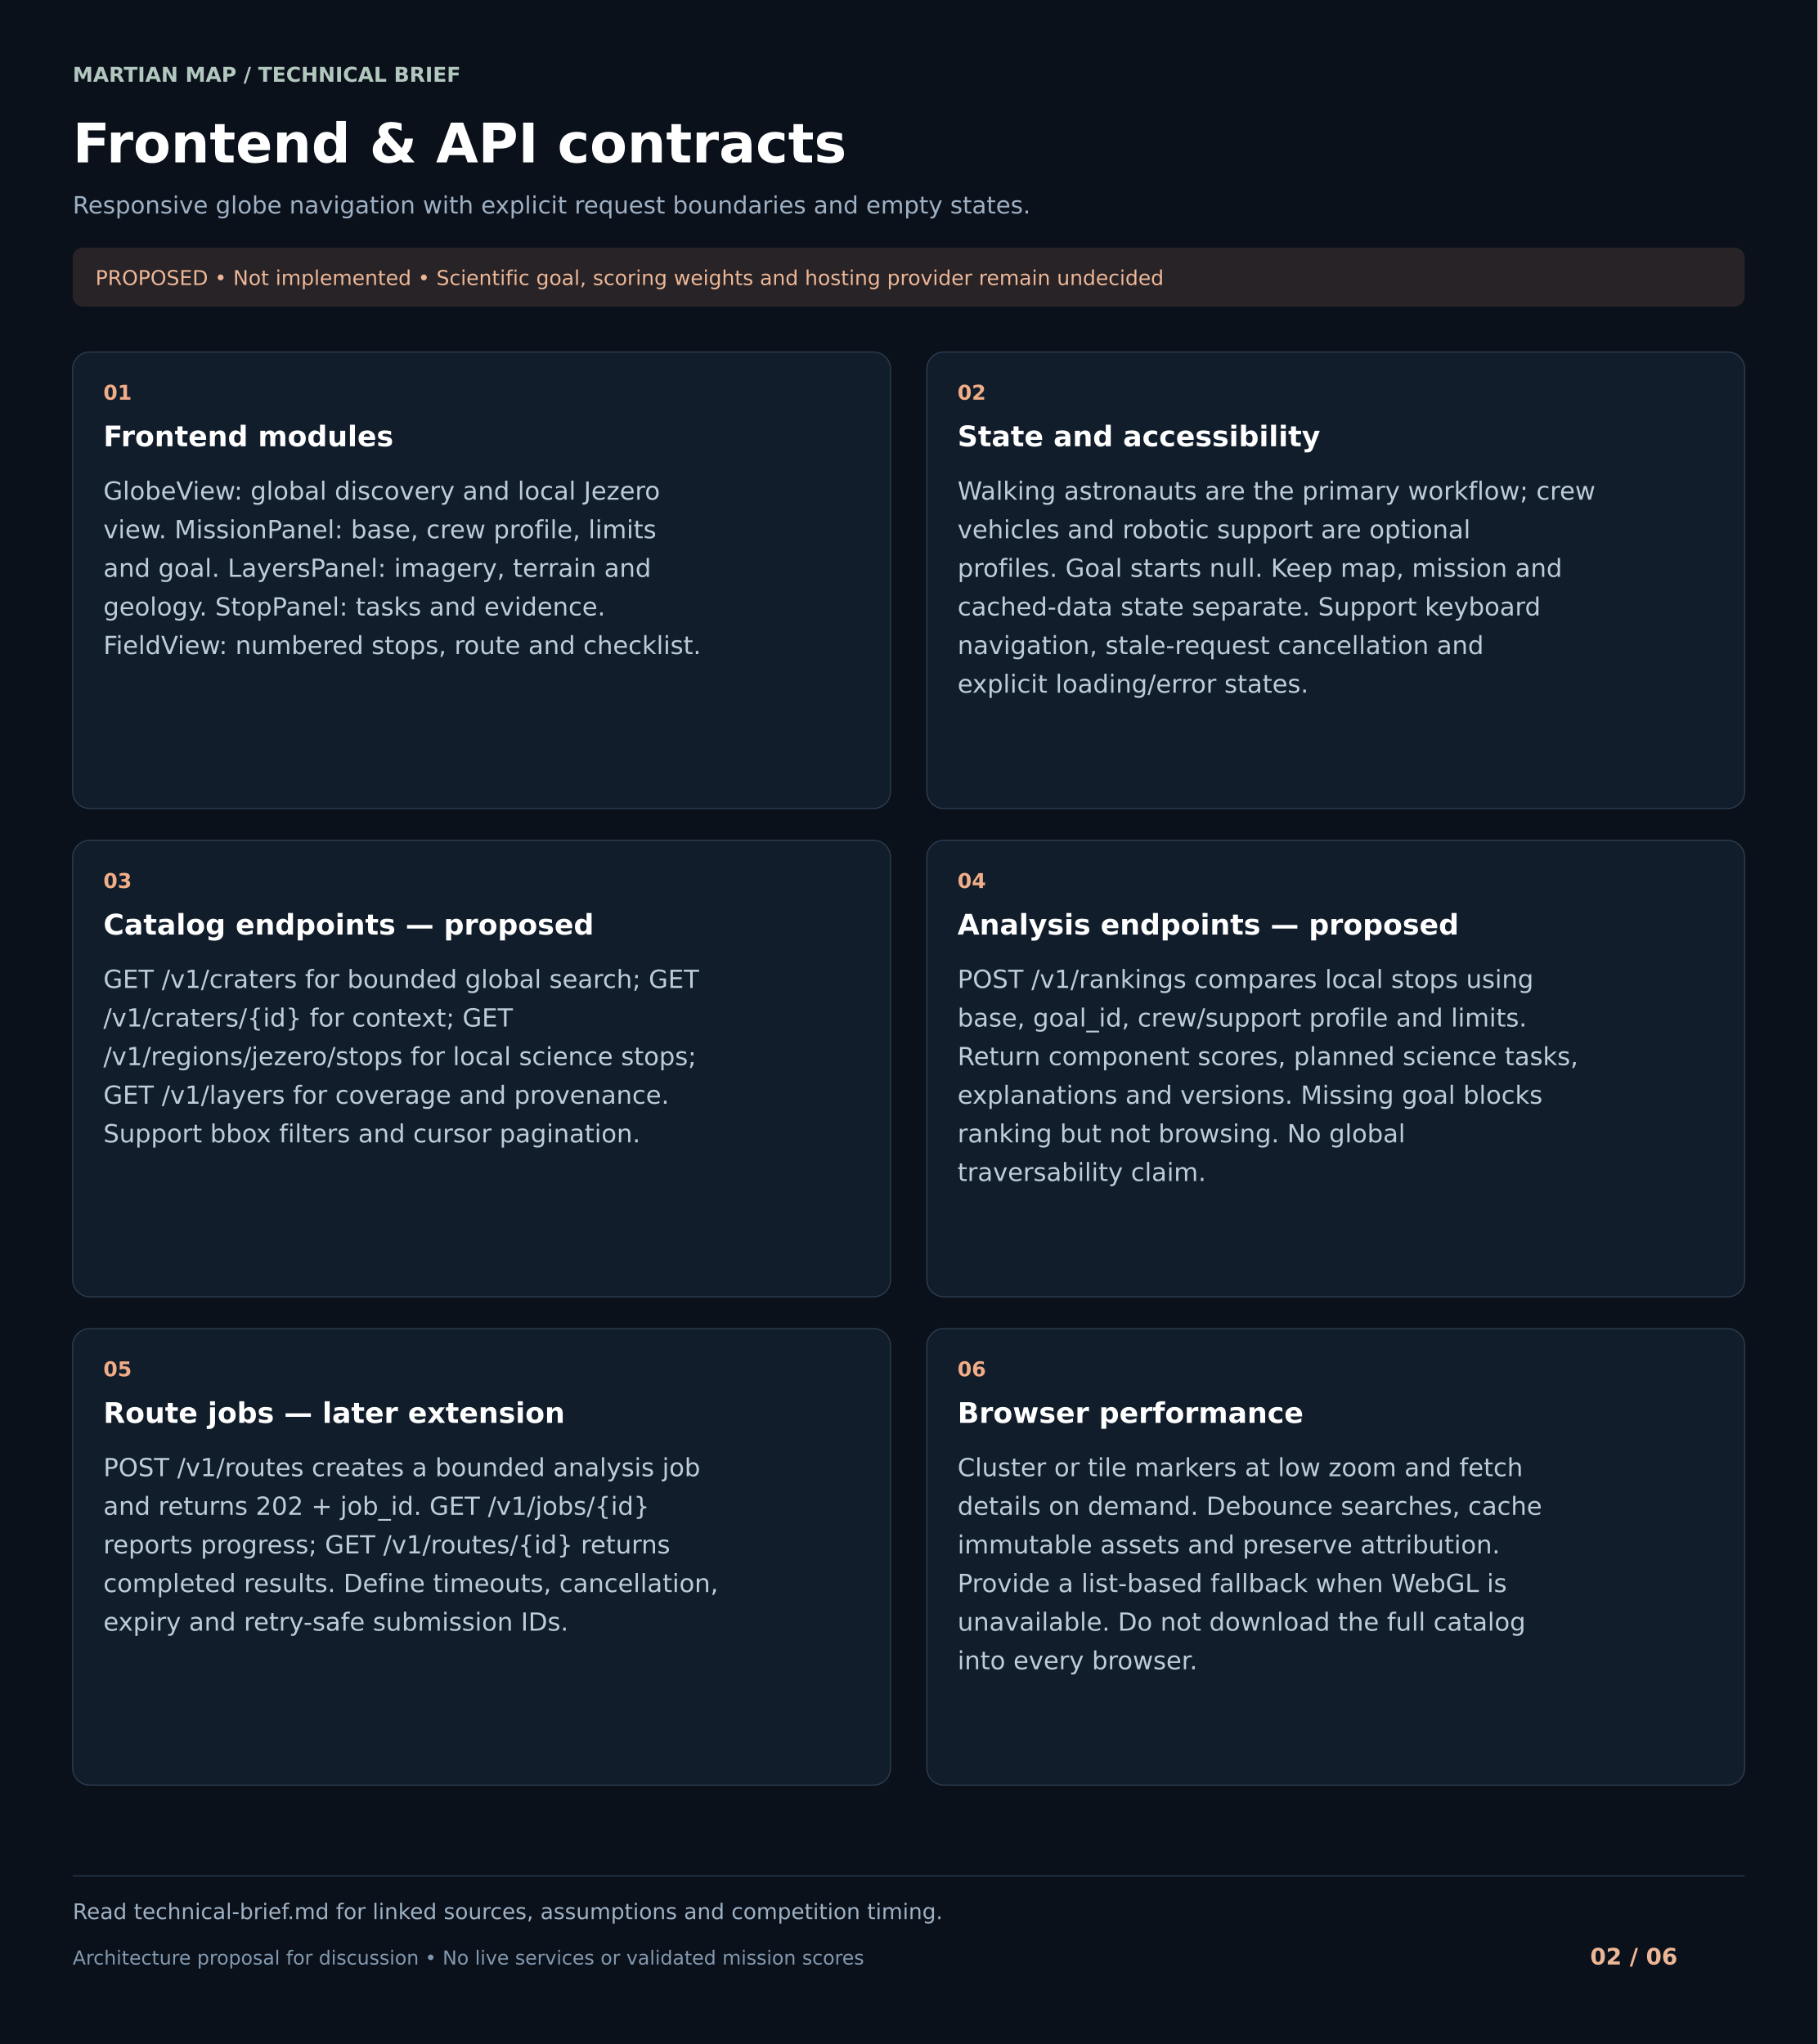
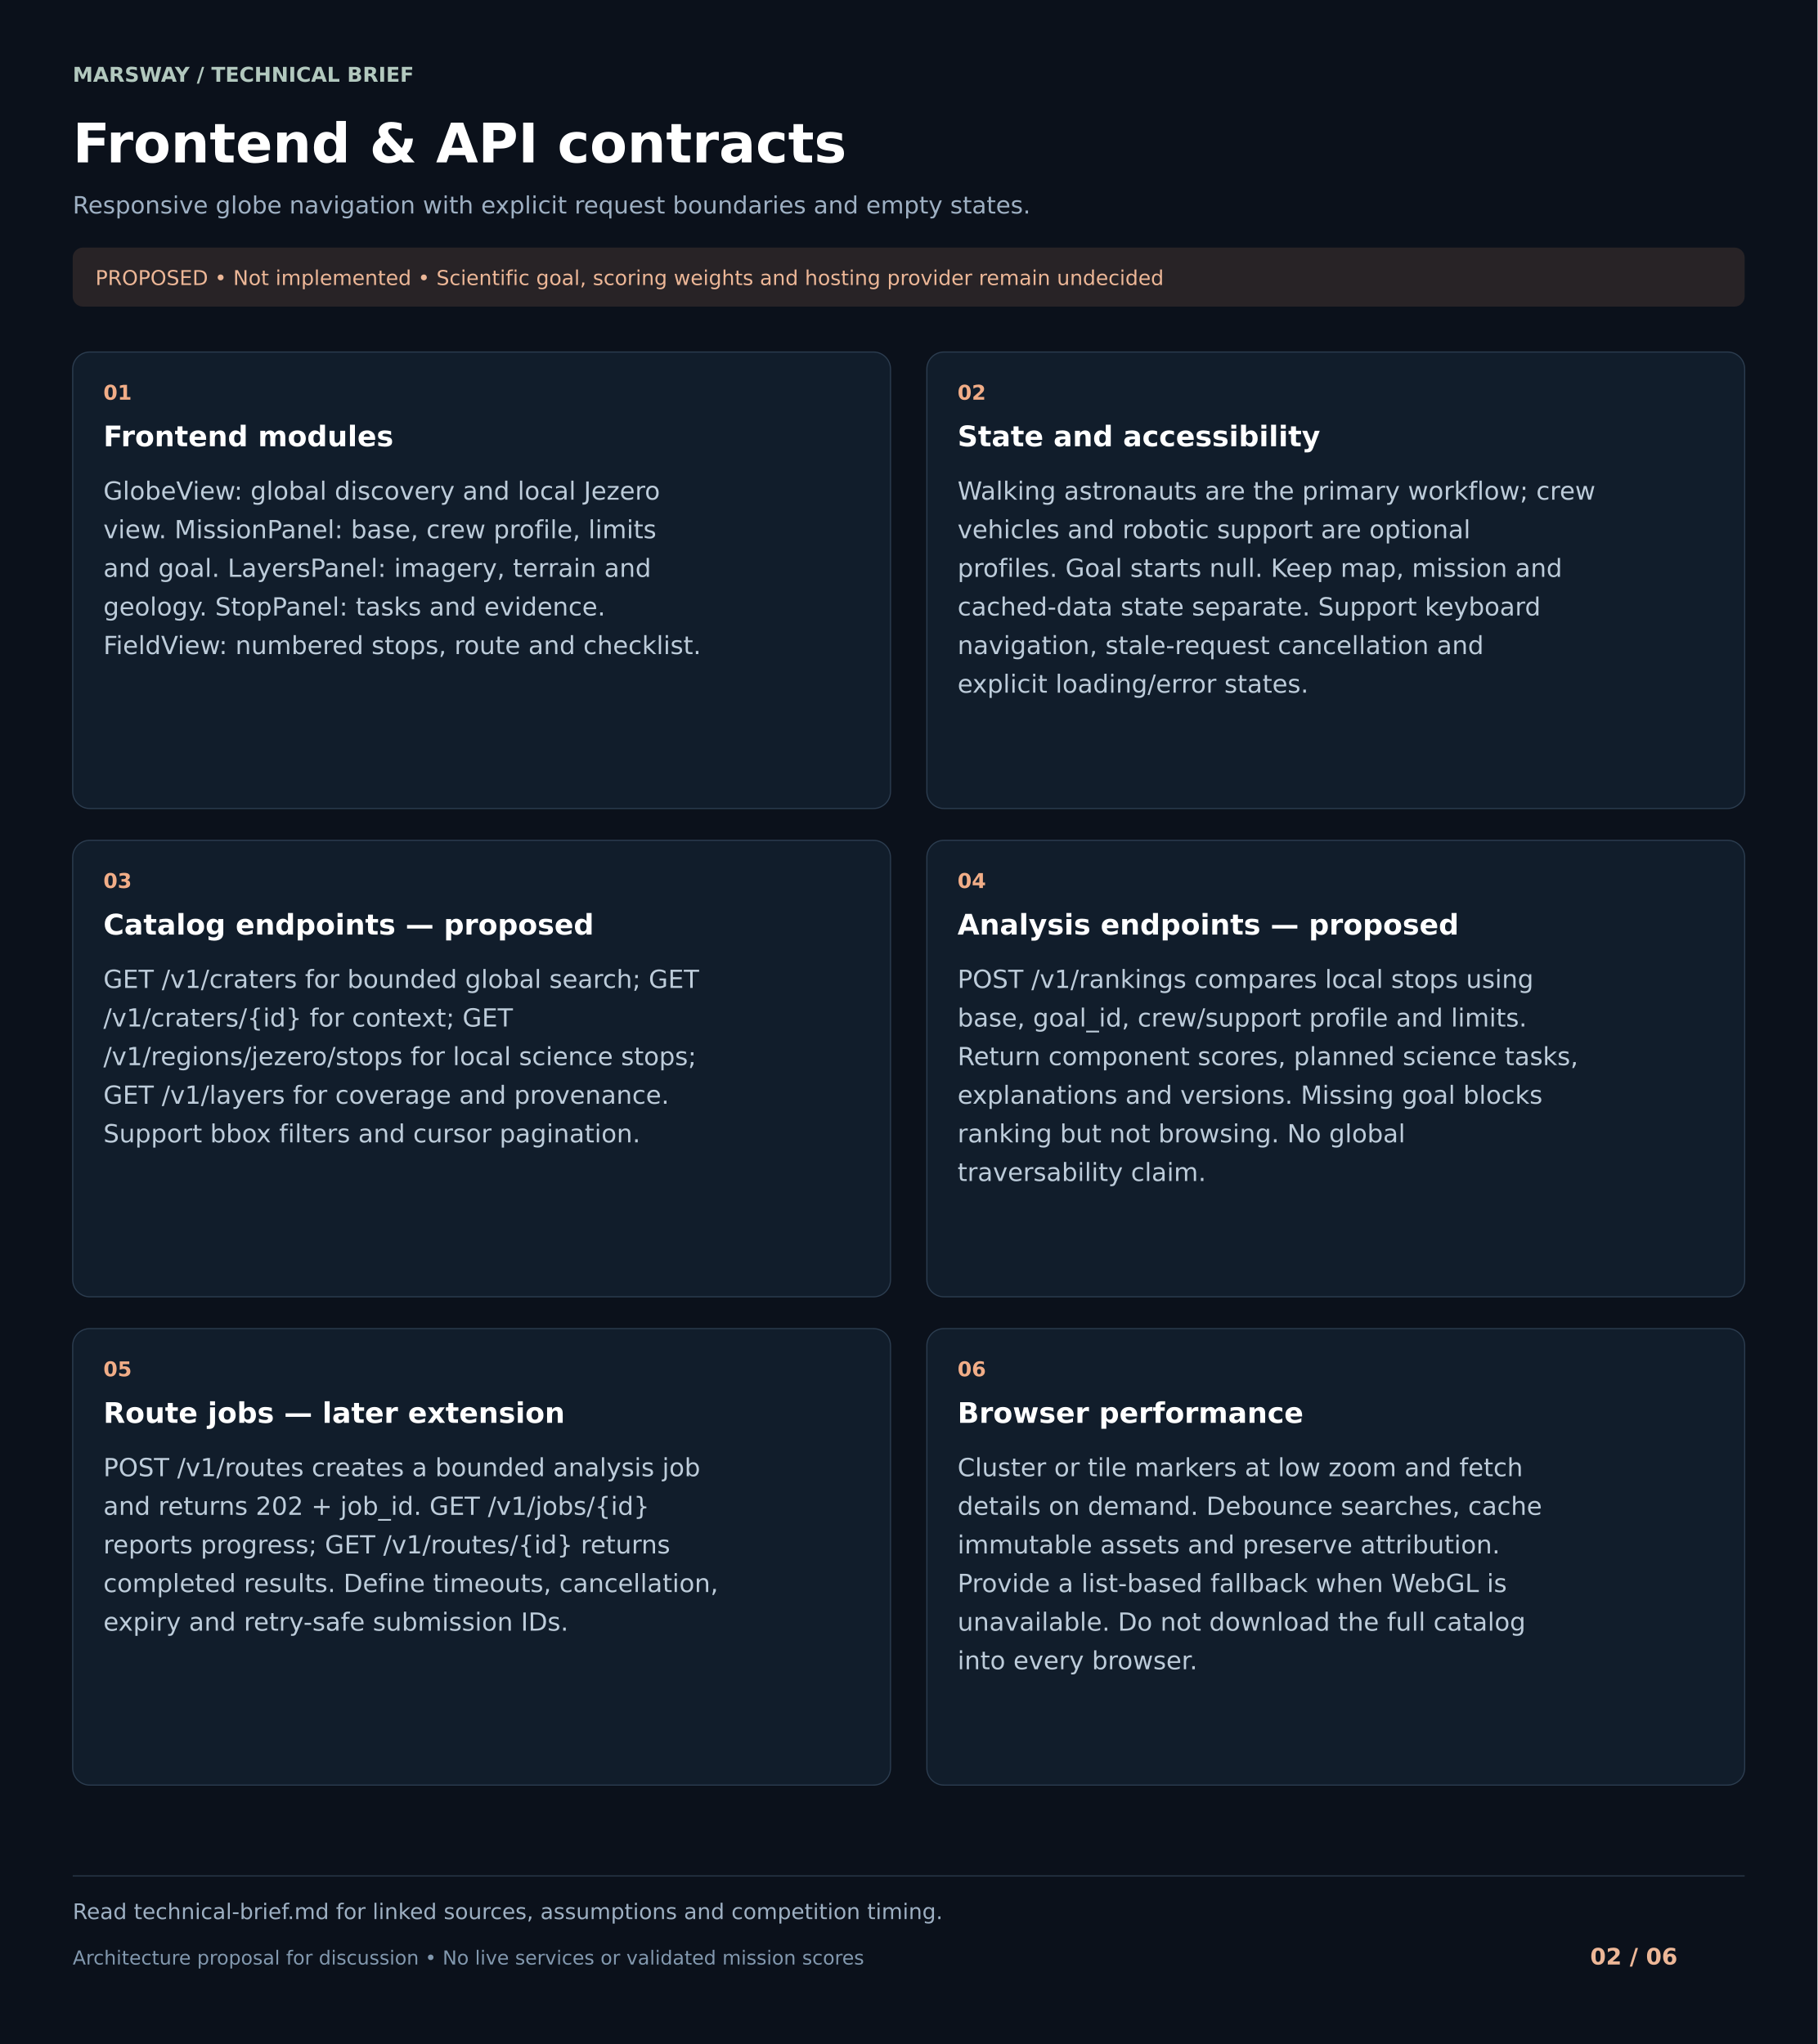
<svg xmlns="http://www.w3.org/2000/svg" width="1600" height="1800" viewBox="0 0 1600 1800">
  <defs>
    <marker id="a" markerWidth="8" markerHeight="8" refX="6" refY="4" orient="auto">
      <path d="M0 0L8 4L0 8" fill="none" stroke="#eab18d" stroke-width="1.5" />
    </marker>
  </defs>
  <rect x="0" y="0" width="1600" height="1800" rx="0" fill="#0b111b" stroke="none" />
-   <text x="64" y="72" font-family="DejaVu Sans,sans-serif" font-size="18" font-weight="700" fill="#b2c8be">MARTIAN MAP  /  TECHNICAL BRIEF</text>
+   <text x="64" y="72" font-family="DejaVu Sans,sans-serif" font-size="18" font-weight="700" fill="#b2c8be">MARSWAY  /  TECHNICAL BRIEF</text>
  <text x="64" y="143" font-family="DejaVu Sans,sans-serif" font-size="48" font-weight="700" fill="#fff">Frontend &amp; API contracts</text>
  <text x="64" y="188" font-family="DejaVu Sans,sans-serif" font-size="21" font-weight="400" fill="#9eb0c3">Responsive globe navigation with explicit request boundaries and empty states.</text>
  <rect x="64" y="218" width="1472" height="52" rx="9" fill="#282326" stroke="none" />
  <text x="84" y="251" font-family="DejaVu Sans,sans-serif" font-size="18" font-weight="400" fill="#edb797">PROPOSED • Not implemented • Scientific goal, scoring weights and hosting provider remain undecided</text>
  <rect x="64" y="310" width="720" height="402" rx="15" fill="#111d2b" stroke="#2c3d50" />
  <text x="91" y="352" font-family="DejaVu Sans,sans-serif" font-size="18" font-weight="700" fill="#f1ad87">01</text>
  <text x="91" y="393" font-family="DejaVu Sans,sans-serif" font-size="25" font-weight="700" fill="#fff">Frontend modules</text>
  <text x="91" y="440" font-family="DejaVu Sans,sans-serif" font-size="22" font-weight="400" fill="#bdccda">GlobeView: global discovery and local Jezero</text>
  <text x="91" y="474" font-family="DejaVu Sans,sans-serif" font-size="22" font-weight="400" fill="#bdccda">view. MissionPanel: base, crew profile, limits</text>
  <text x="91" y="508" font-family="DejaVu Sans,sans-serif" font-size="22" font-weight="400" fill="#bdccda">and goal. LayersPanel: imagery, terrain and</text>
  <text x="91" y="542" font-family="DejaVu Sans,sans-serif" font-size="22" font-weight="400" fill="#bdccda">geology. StopPanel: tasks and evidence.</text>
  <text x="91" y="576" font-family="DejaVu Sans,sans-serif" font-size="22" font-weight="400" fill="#bdccda">FieldView: numbered stops, route and checklist.</text>
  <rect x="816" y="310" width="720" height="402" rx="15" fill="#111d2b" stroke="#2c3d50" />
  <text x="843" y="352" font-family="DejaVu Sans,sans-serif" font-size="18" font-weight="700" fill="#f1ad87">02</text>
  <text x="843" y="393" font-family="DejaVu Sans,sans-serif" font-size="25" font-weight="700" fill="#fff">State and accessibility</text>
  <text x="843" y="440" font-family="DejaVu Sans,sans-serif" font-size="22" font-weight="400" fill="#bdccda">Walking astronauts are the primary workflow; crew</text>
  <text x="843" y="474" font-family="DejaVu Sans,sans-serif" font-size="22" font-weight="400" fill="#bdccda">vehicles and robotic support are optional</text>
  <text x="843" y="508" font-family="DejaVu Sans,sans-serif" font-size="22" font-weight="400" fill="#bdccda">profiles. Goal starts null. Keep map, mission and</text>
  <text x="843" y="542" font-family="DejaVu Sans,sans-serif" font-size="22" font-weight="400" fill="#bdccda">cached-data state separate. Support keyboard</text>
  <text x="843" y="576" font-family="DejaVu Sans,sans-serif" font-size="22" font-weight="400" fill="#bdccda">navigation, stale-request cancellation and</text>
  <text x="843" y="610" font-family="DejaVu Sans,sans-serif" font-size="22" font-weight="400" fill="#bdccda">explicit loading/error states.</text>
  <rect x="64" y="740" width="720" height="402" rx="15" fill="#111d2b" stroke="#2c3d50" />
  <text x="91" y="782" font-family="DejaVu Sans,sans-serif" font-size="18" font-weight="700" fill="#f1ad87">03</text>
  <text x="91" y="823" font-family="DejaVu Sans,sans-serif" font-size="25" font-weight="700" fill="#fff">Catalog endpoints — proposed</text>
  <text x="91" y="870" font-family="DejaVu Sans,sans-serif" font-size="22" font-weight="400" fill="#bdccda">GET /v1/craters for bounded global search; GET</text>
  <text x="91" y="904" font-family="DejaVu Sans,sans-serif" font-size="22" font-weight="400" fill="#bdccda">/v1/craters/{id} for context; GET</text>
  <text x="91" y="938" font-family="DejaVu Sans,sans-serif" font-size="22" font-weight="400" fill="#bdccda">/v1/regions/jezero/stops for local science stops;</text>
  <text x="91" y="972" font-family="DejaVu Sans,sans-serif" font-size="22" font-weight="400" fill="#bdccda">GET /v1/layers for coverage and provenance.</text>
  <text x="91" y="1006" font-family="DejaVu Sans,sans-serif" font-size="22" font-weight="400" fill="#bdccda">Support bbox filters and cursor pagination.</text>
  <rect x="816" y="740" width="720" height="402" rx="15" fill="#111d2b" stroke="#2c3d50" />
  <text x="843" y="782" font-family="DejaVu Sans,sans-serif" font-size="18" font-weight="700" fill="#f1ad87">04</text>
  <text x="843" y="823" font-family="DejaVu Sans,sans-serif" font-size="25" font-weight="700" fill="#fff">Analysis endpoints — proposed</text>
  <text x="843" y="870" font-family="DejaVu Sans,sans-serif" font-size="22" font-weight="400" fill="#bdccda">POST /v1/rankings compares local stops using</text>
  <text x="843" y="904" font-family="DejaVu Sans,sans-serif" font-size="22" font-weight="400" fill="#bdccda">base, goal_id, crew/support profile and limits.</text>
  <text x="843" y="938" font-family="DejaVu Sans,sans-serif" font-size="22" font-weight="400" fill="#bdccda">Return component scores, planned science tasks,</text>
  <text x="843" y="972" font-family="DejaVu Sans,sans-serif" font-size="22" font-weight="400" fill="#bdccda">explanations and versions. Missing goal blocks</text>
  <text x="843" y="1006" font-family="DejaVu Sans,sans-serif" font-size="22" font-weight="400" fill="#bdccda">ranking but not browsing. No global</text>
  <text x="843" y="1040" font-family="DejaVu Sans,sans-serif" font-size="22" font-weight="400" fill="#bdccda">traversability claim.</text>
  <rect x="64" y="1170" width="720" height="402" rx="15" fill="#111d2b" stroke="#2c3d50" />
  <text x="91" y="1212" font-family="DejaVu Sans,sans-serif" font-size="18" font-weight="700" fill="#f1ad87">05</text>
  <text x="91" y="1253" font-family="DejaVu Sans,sans-serif" font-size="25" font-weight="700" fill="#fff">Route jobs — later extension</text>
  <text x="91" y="1300" font-family="DejaVu Sans,sans-serif" font-size="22" font-weight="400" fill="#bdccda">POST /v1/routes creates a bounded analysis job</text>
  <text x="91" y="1334" font-family="DejaVu Sans,sans-serif" font-size="22" font-weight="400" fill="#bdccda">and returns 202 + job_id. GET /v1/jobs/{id}</text>
  <text x="91" y="1368" font-family="DejaVu Sans,sans-serif" font-size="22" font-weight="400" fill="#bdccda">reports progress; GET /v1/routes/{id} returns</text>
  <text x="91" y="1402" font-family="DejaVu Sans,sans-serif" font-size="22" font-weight="400" fill="#bdccda">completed results. Define timeouts, cancellation,</text>
  <text x="91" y="1436" font-family="DejaVu Sans,sans-serif" font-size="22" font-weight="400" fill="#bdccda">expiry and retry-safe submission IDs.</text>
  <rect x="816" y="1170" width="720" height="402" rx="15" fill="#111d2b" stroke="#2c3d50" />
  <text x="843" y="1212" font-family="DejaVu Sans,sans-serif" font-size="18" font-weight="700" fill="#f1ad87">06</text>
  <text x="843" y="1253" font-family="DejaVu Sans,sans-serif" font-size="25" font-weight="700" fill="#fff">Browser performance</text>
  <text x="843" y="1300" font-family="DejaVu Sans,sans-serif" font-size="22" font-weight="400" fill="#bdccda">Cluster or tile markers at low zoom and fetch</text>
  <text x="843" y="1334" font-family="DejaVu Sans,sans-serif" font-size="22" font-weight="400" fill="#bdccda">details on demand. Debounce searches, cache</text>
  <text x="843" y="1368" font-family="DejaVu Sans,sans-serif" font-size="22" font-weight="400" fill="#bdccda">immutable assets and preserve attribution.</text>
  <text x="843" y="1402" font-family="DejaVu Sans,sans-serif" font-size="22" font-weight="400" fill="#bdccda">Provide a list-based fallback when WebGL is</text>
  <text x="843" y="1436" font-family="DejaVu Sans,sans-serif" font-size="22" font-weight="400" fill="#bdccda">unavailable. Do not download the full catalog</text>
  <text x="843" y="1470" font-family="DejaVu Sans,sans-serif" font-size="22" font-weight="400" fill="#bdccda">into every browser.</text>
  <path d="M64 1652 H1536" stroke="#2b3a4c" />
  <text x="64" y="1690" font-family="DejaVu Sans,sans-serif" font-size="19" font-weight="400" fill="#9eb0c3">Read technical-brief.md for linked sources, assumptions and competition timing.</text>
  <text x="64" y="1730" font-family="DejaVu Sans,sans-serif" font-size="17" font-weight="400" fill="#8298ae">Architecture proposal for discussion • No live services or validated mission scores</text>
  <text x="1400" y="1730" font-family="DejaVu Sans,sans-serif" font-size="20" font-weight="700" fill="#edb797">02 / 06</text>
</svg>
